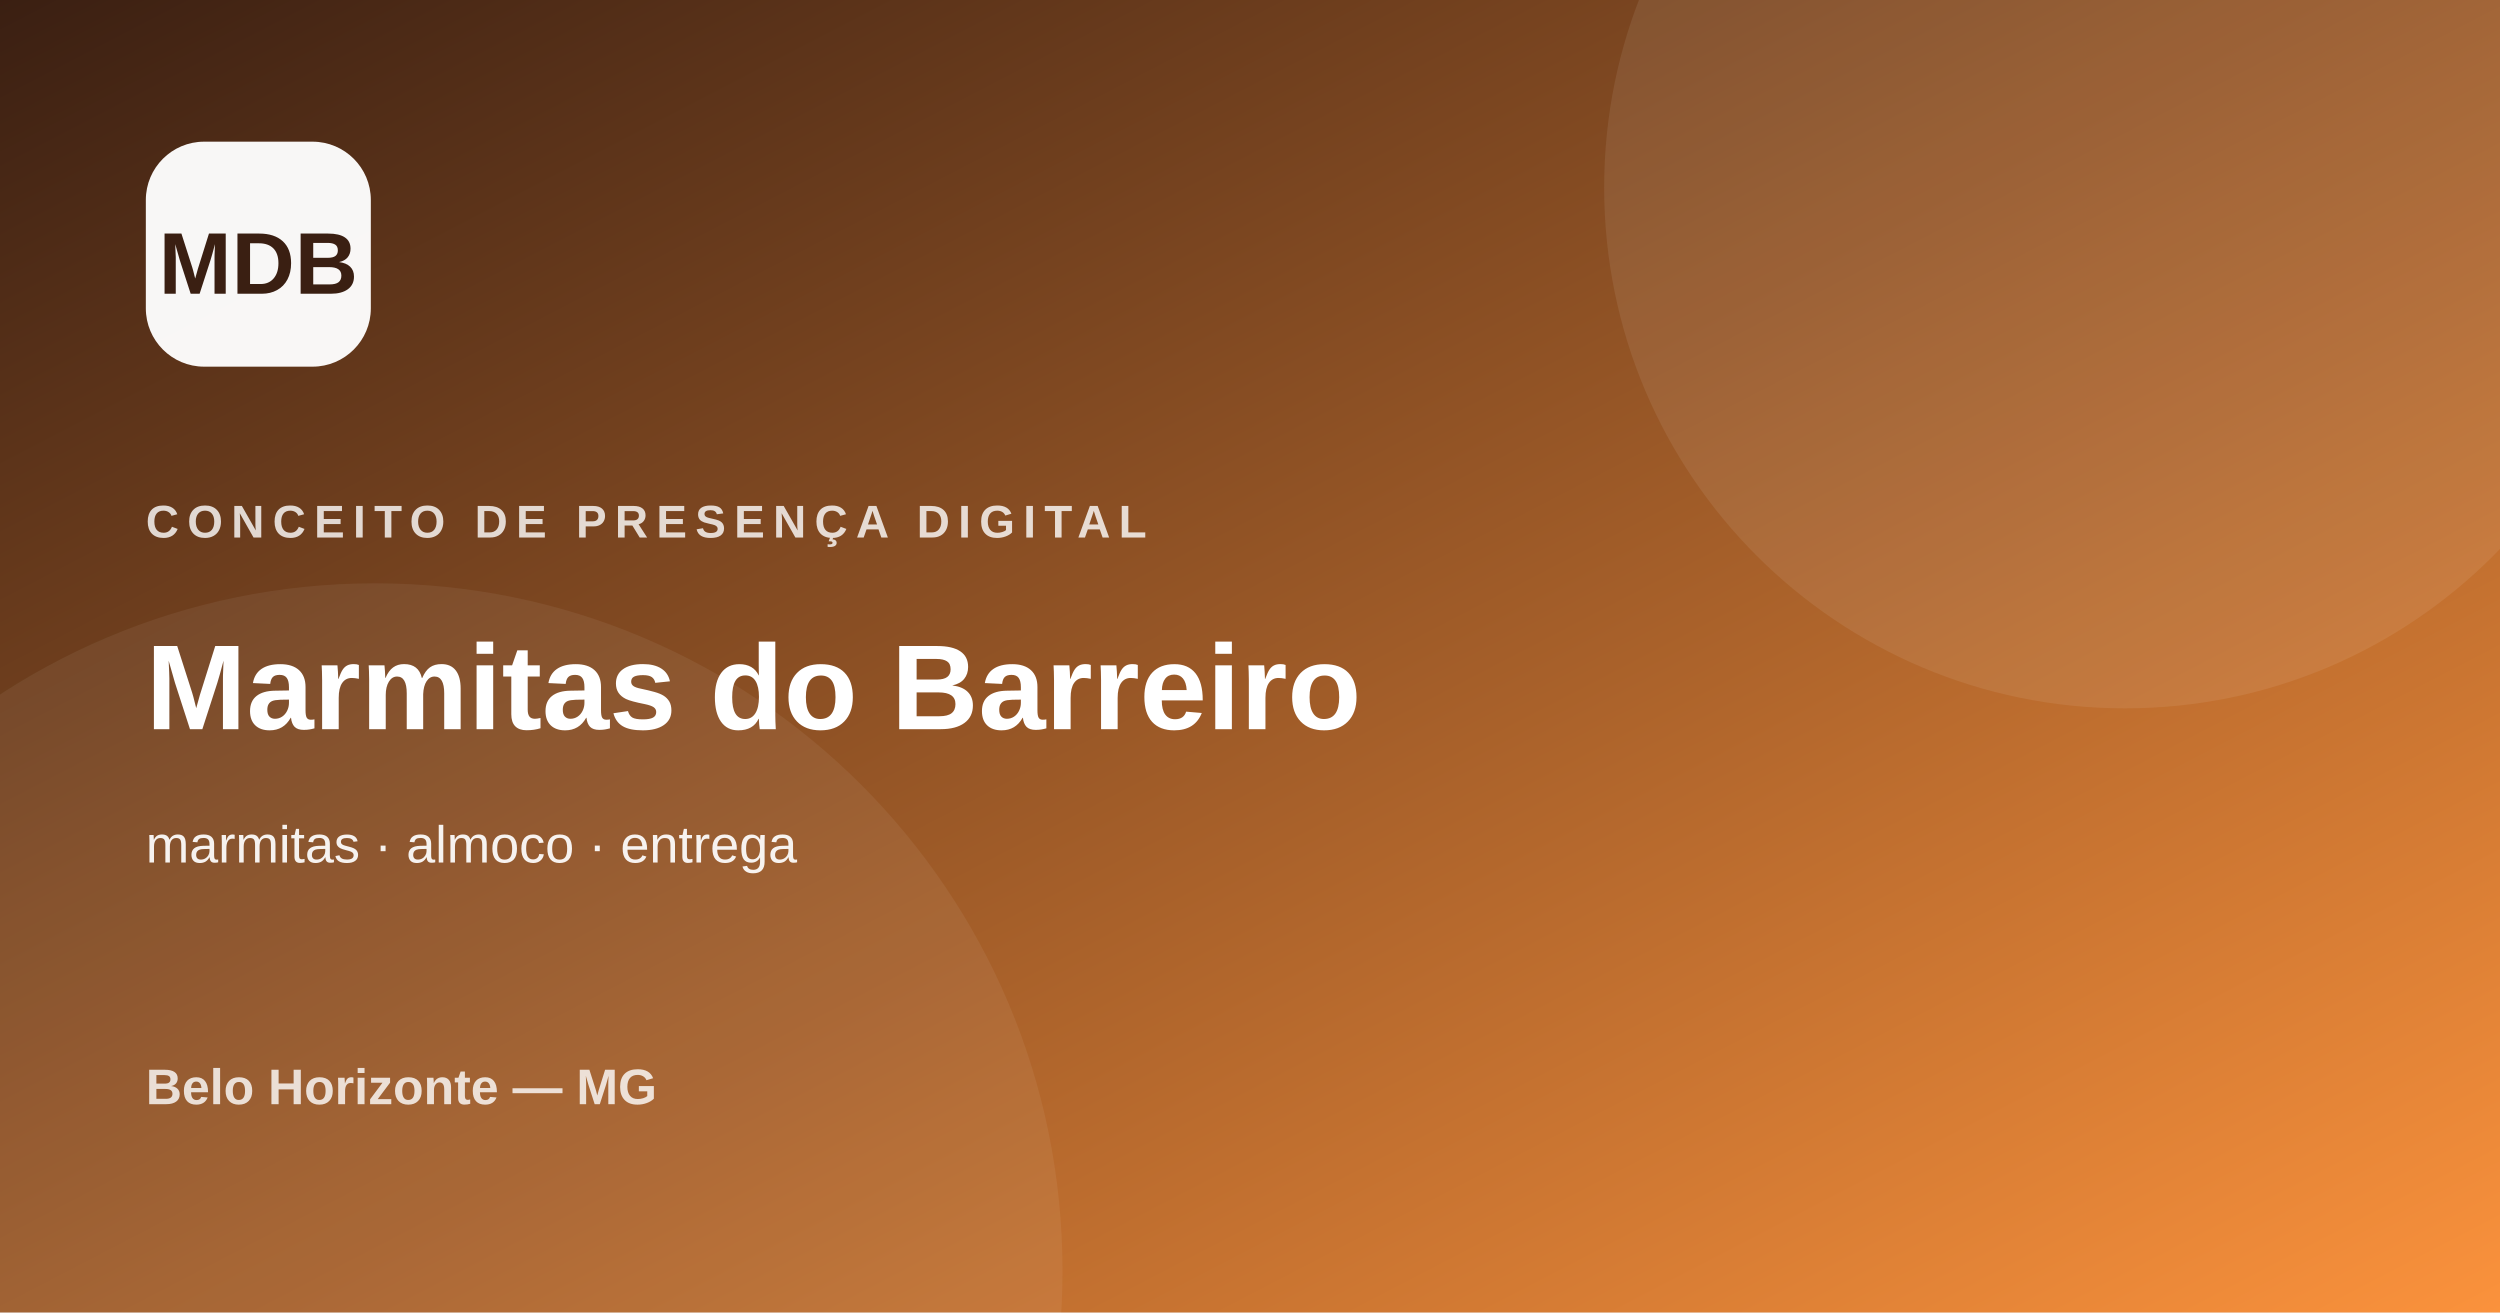
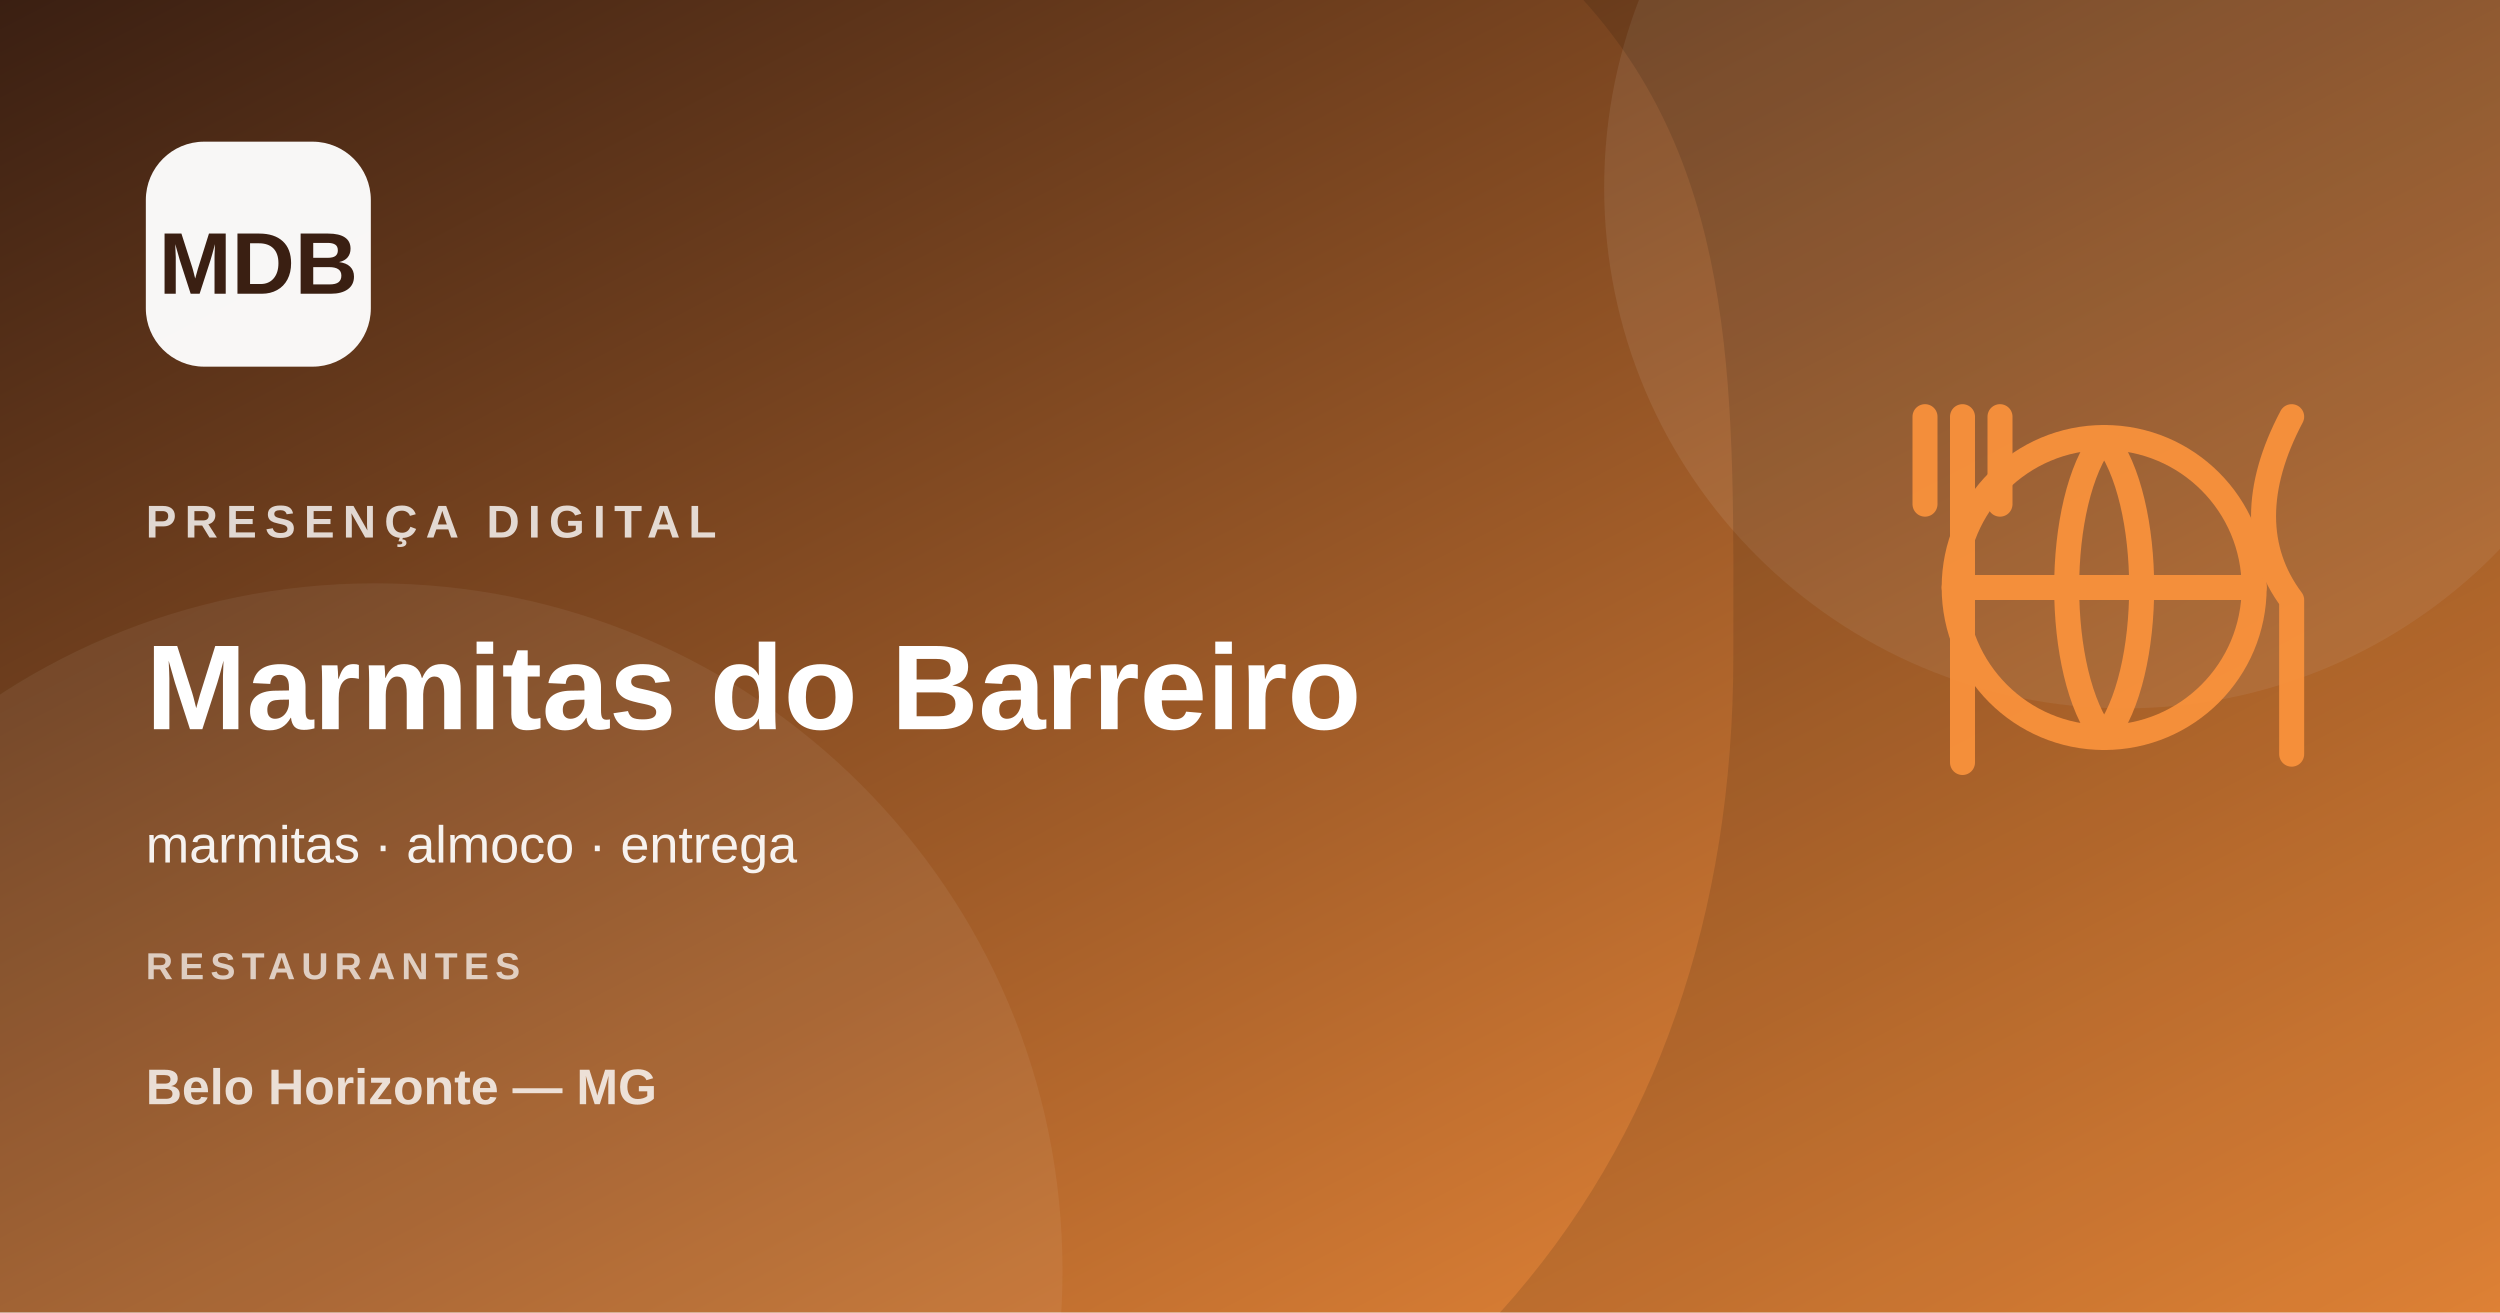
<svg xmlns="http://www.w3.org/2000/svg" width="1200" height="630" viewBox="0 0 1200 630">
  <defs>
    <linearGradient id="g" x1="0" y1="0" x2="1" y2="1">
      <stop stop-color="#3a1f12" />
      <stop offset="1" stop-color="#fb923c" />
    </linearGradient>
  </defs>
  <rect width="1200" height="630" fill="url(#g)" />
  <circle cx="1020" cy="90" r="250" fill="#fff" opacity=".08" />
  <circle cx="180" cy="610" r="330" fill="#fff" opacity=".06" />
+   <path d="M760 0h440v630H720c76-84 112-193 112-315S836 84 760 0Z" fill="#000" opacity=".12" />
+   <g transform="translate(910 170)" fill="none" stroke="#fb923c" stroke-width="12" stroke-linecap="round" stroke-linejoin="round" opacity=".92">
+     <circle cx="100" cy="112" r="72" />
+     <path d="M28 112h144M100 40c24 30 24 114 0 144M100 40c-24 30-24 114 0 144M32 30v42m-18-42v42m36-42v42M32 72v124M190 30c-18 34-18 64 0 88v74" />
+   </g>
  <rect x="70" y="68" width="108" height="108" rx="28" fill="#fff" opacity=".96" />
  <text x="124" y="141" text-anchor="middle" font-family="Arial,sans-serif" font-size="42" font-weight="800" fill="#3a1f12">MDB</text>
-   <text x="70" y="258" font-family="Arial,sans-serif" font-size="22" font-weight="700" letter-spacing="4" fill="#fff" opacity=".8">CONCEITO DE PRESENÇA DIGITAL</text>
+   <text x="70" y="258" font-family="Arial,sans-serif" font-size="22" font-weight="700" letter-spacing="4" fill="#fff" opacity=".8">PRESENÇA DIGITAL</text>
  <text x="70" y="350" font-family="Arial,sans-serif" font-size="58" font-weight="800" fill="#fff">Marmitas do Barreiro</text>
  <text x="70" y="414" font-family="Arial,sans-serif" font-size="25" fill="#fff" opacity=".92">marmitas · almoco · entrega</text>
+   <text x="70" y="470" font-family="Arial,sans-serif" font-size="18" font-weight="700" letter-spacing="3" fill="#fff" opacity=".7">RESTAURANTES</text>
  <text x="70" y="530" font-family="Arial,sans-serif" font-size="24" font-weight="700" fill="#fff" opacity=".8">Belo Horizonte — MG</text>
</svg>
